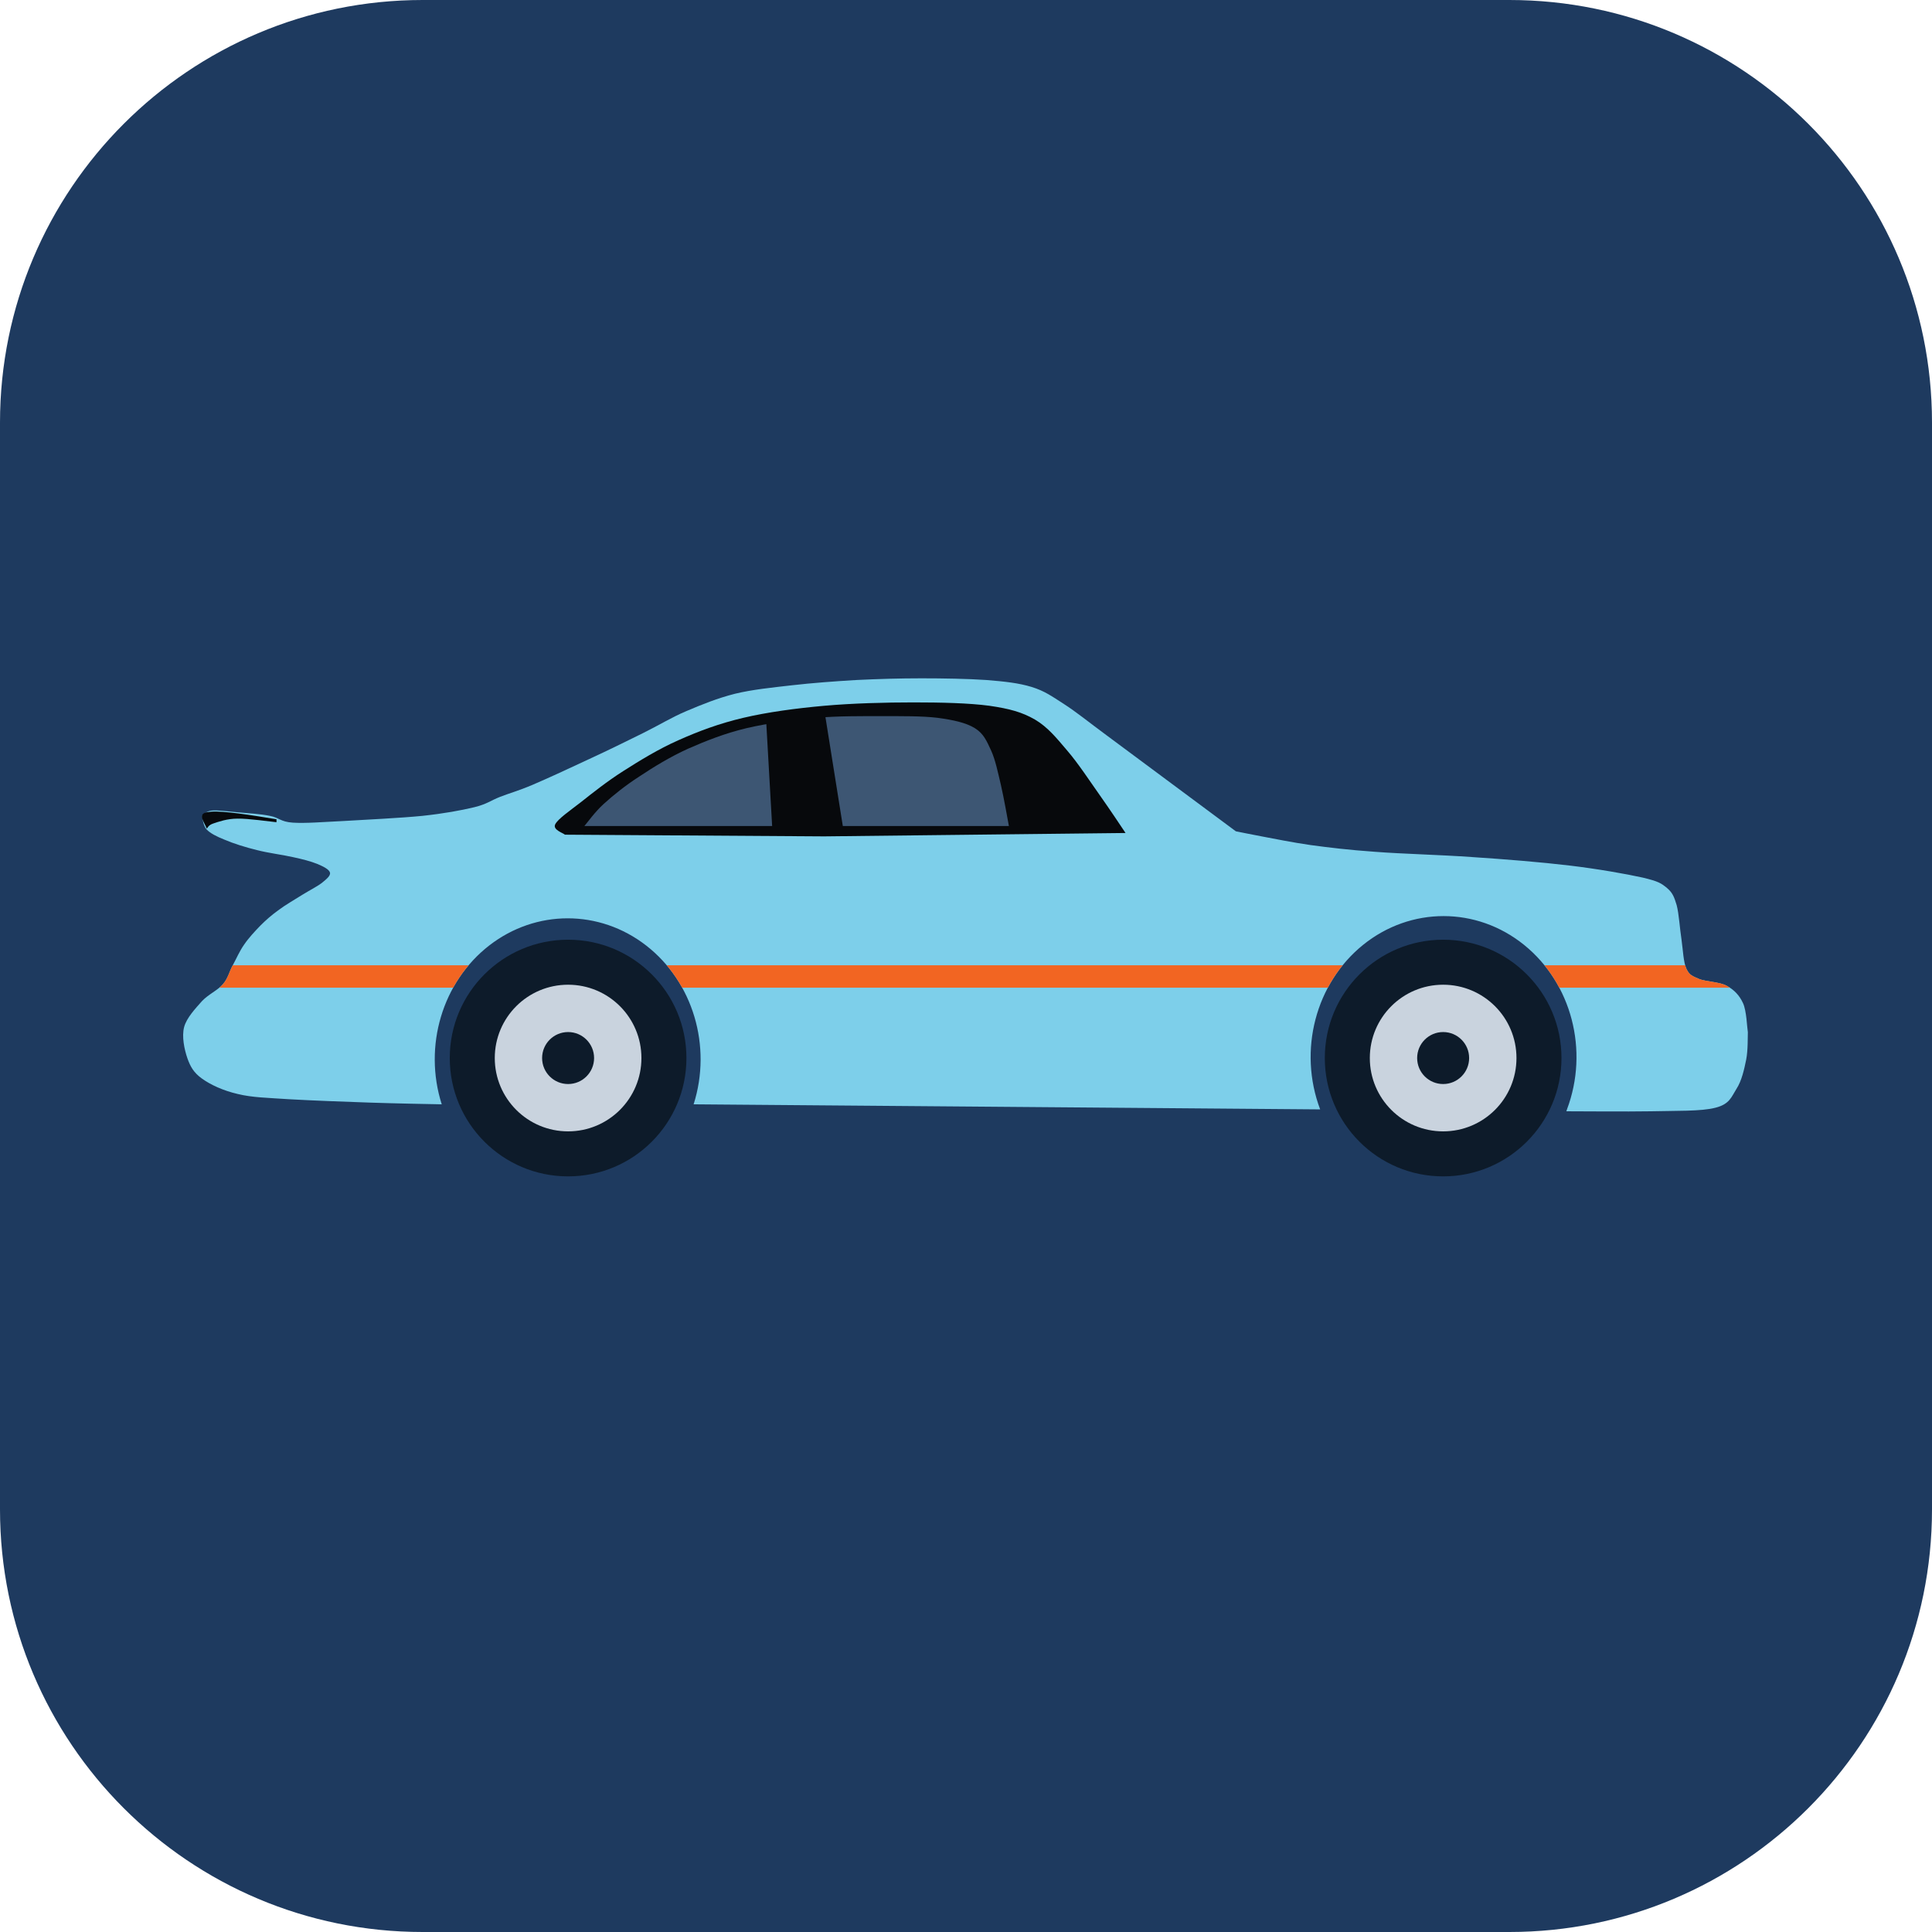
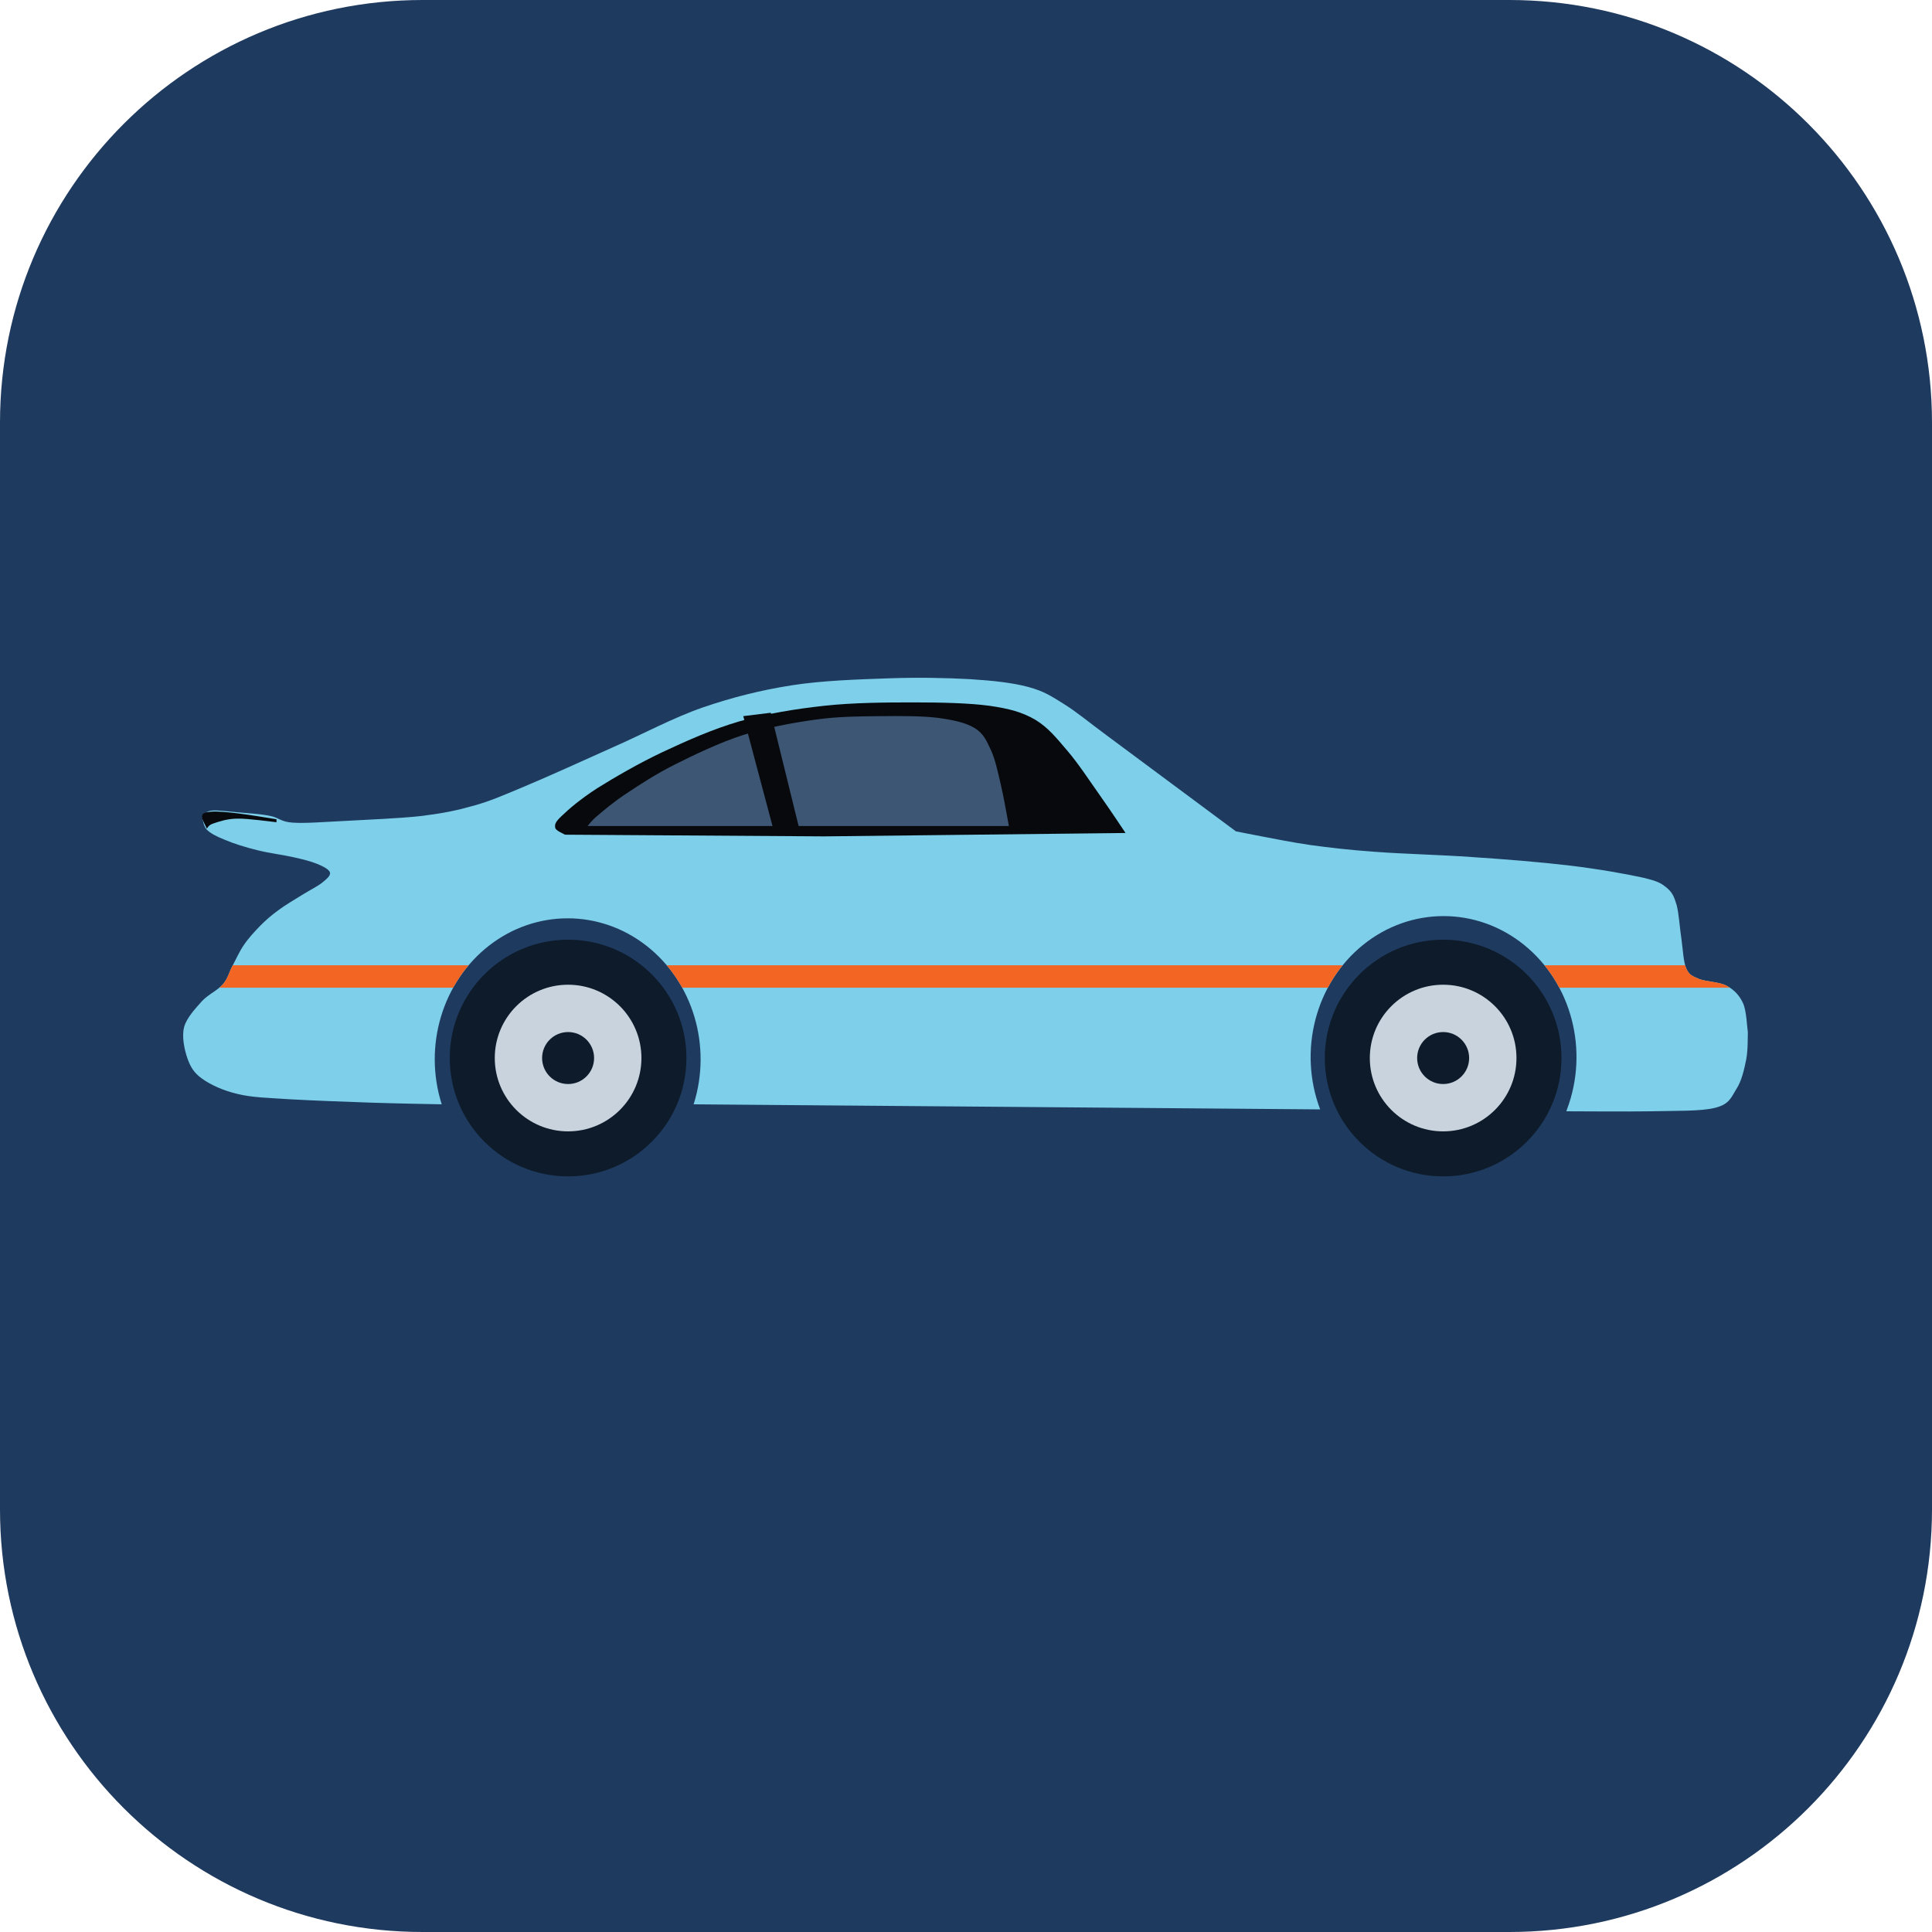
<svg xmlns="http://www.w3.org/2000/svg" viewBox="0 0 64 64">
  <style>.logo-body{fill:#7DCFEA}.logo-stripe{fill:#F26522}.logo-trim{fill:#07090C}.logo-glass{fill:#3D5673}.logo-wheel{fill:#0D1B2A}.logo-rim{fill:#C9D3DE}.logo-hub{fill:#0D1B2A}</style>
  <rect width="64" height="64" rx="14" fill="#1E3A5F" />
  <g transform="translate(4 21) scale(0.7)">
    <defs>
      <clipPath id="logo-body-clip">
-         <path d="M77 18.85C76.96 18.62 76.94 17.83 76.77 17.47C76.6 17.1 76.35 16.84 76 16.65C75.66 16.46 75.02 16.46 74.7 16.33C74.38 16.19 74.23 16.15 74.09 15.84C73.95 15.53 73.93 14.96 73.86 14.46C73.78 13.96 73.74 13.24 73.63 12.83C73.51 12.43 73.43 12.24 73.17 12.02C72.9 11.8 72.78 11.71 72.02 11.53C71.25 11.36 69.91 11.12 68.56 10.96C67.22 10.8 65.5 10.66 63.96 10.56C62.43 10.45 60.64 10.41 59.36 10.31C58.08 10.22 57.19 10.11 56.3 9.99C55.4 9.86 54.58 9.69 53.99 9.58C53.41 9.47 52.97 9.38 52.77 9.34C52.26 8.96 50.72 7.82 49.7 7.06C48.68 6.3 47.48 5.41 46.63 4.78C45.79 4.16 45.23 3.7 44.64 3.32C44.05 2.94 43.72 2.7 43.11 2.51C42.49 2.32 41.83 2.25 40.96 2.18C40.09 2.12 38.91 2.1 37.89 2.1C36.87 2.1 35.85 2.13 34.82 2.18C33.8 2.24 32.72 2.32 31.76 2.43C30.8 2.54 29.9 2.63 29.07 2.83C28.24 3.04 27.5 3.34 26.77 3.65C26.04 3.96 25.47 4.32 24.7 4.7C23.93 5.08 23.04 5.52 22.17 5.92C21.3 6.33 20.19 6.84 19.49 7.14C18.78 7.44 18.41 7.53 17.95 7.71C17.49 7.89 17.34 8.05 16.73 8.2C16.11 8.35 15.29 8.5 14.27 8.61C13.25 8.71 11.61 8.79 10.59 8.85C9.57 8.9 8.73 8.97 8.14 8.93C7.55 8.89 7.5 8.69 7.06 8.61C6.63 8.52 5.99 8.48 5.53 8.44C5.07 8.4 4.58 8.33 4.3 8.36C4.02 8.39 3.92 8.56 3.84 8.61C3.88 8.71 3.89 9.07 4.07 9.26C4.25 9.44 4.52 9.58 4.92 9.74C5.31 9.91 5.91 10.1 6.45 10.23C6.99 10.37 7.66 10.45 8.14 10.56C8.61 10.66 8.99 10.76 9.29 10.88C9.58 11 9.86 11.14 9.9 11.29C9.94 11.44 9.74 11.6 9.52 11.78C9.3 11.95 8.94 12.13 8.6 12.34C8.25 12.56 7.78 12.83 7.45 13.08C7.12 13.32 6.87 13.54 6.6 13.81C6.34 14.08 6.05 14.39 5.84 14.7C5.62 15.01 5.47 15.37 5.3 15.68C5.13 15.99 5.08 16.29 4.84 16.57C4.6 16.86 4.15 17.05 3.84 17.38C3.54 17.72 3.12 18.16 3 18.6C2.88 19.05 3.01 19.66 3.15 20.07C3.29 20.47 3.45 20.76 3.84 21.04C4.24 21.33 4.84 21.61 5.53 21.77C6.22 21.94 6.94 21.95 7.98 22.02C9.03 22.08 10.62 22.14 11.82 22.18C13.02 22.22 14.63 22.25 15.19 22.26A6.29 6.67 0 1 1 27.11 22.26L56.76 22.5A6.29 6.67 0 1 1 68.44 22.5L68.41 22.59C69.08 22.59 71.22 22.61 72.4 22.59C73.57 22.56 74.79 22.6 75.47 22.42C76.14 22.25 76.22 21.91 76.46 21.53C76.71 21.15 76.83 20.59 76.92 20.15C77.01 19.7 76.99 19.06 77 18.85Z" />
+         <path d="M77 18.85C76.96 18.62 76.94 17.83 76.77 17.47C76.6 17.1 76.35 16.84 76 16.65C75.66 16.46 75.02 16.46 74.7 16.33C74.38 16.19 74.23 16.15 74.09 15.84C73.95 15.53 73.93 14.96 73.86 14.46C73.78 13.96 73.74 13.24 73.63 12.83C73.51 12.43 73.43 12.24 73.17 12.02C72.9 11.8 72.78 11.71 72.02 11.53C71.25 11.36 69.91 11.12 68.56 10.96C67.22 10.8 65.5 10.66 63.96 10.56C62.43 10.45 60.64 10.41 59.36 10.31C58.08 10.22 57.19 10.11 56.3 9.99C55.4 9.86 54.58 9.69 53.99 9.58C53.41 9.47 52.97 9.38 52.77 9.34C52.26 8.96 50.72 7.82 49.7 7.06C48.68 6.3 47.48 5.41 46.63 4.78C45.79 4.16 45.25 3.7 44.64 3.32C44.03 2.94 43.69 2.71 42.95 2.51C42.21 2.31 41.29 2.21 40.19 2.14C39.09 2.08 37.76 2.05 36.36 2.1C34.95 2.15 33.23 2.2 31.76 2.43C30.29 2.66 28.94 3 27.54 3.48C26.13 3.97 24.73 4.73 23.32 5.35C21.92 5.98 20.2 6.76 19.1 7.22C18 7.68 17.53 7.89 16.73 8.12C15.92 8.35 15.29 8.48 14.27 8.61C13.25 8.73 11.61 8.79 10.59 8.85C9.57 8.9 8.73 8.97 8.14 8.93C7.55 8.89 7.5 8.69 7.06 8.61C6.63 8.52 5.99 8.48 5.53 8.44C5.07 8.4 4.58 8.33 4.3 8.36C4.02 8.39 3.92 8.56 3.84 8.61C3.88 8.71 3.89 9.07 4.07 9.26C4.25 9.44 4.52 9.58 4.92 9.74C5.31 9.91 5.91 10.1 6.45 10.23C6.99 10.37 7.66 10.45 8.14 10.56C8.61 10.66 8.99 10.76 9.29 10.88C9.58 11 9.86 11.14 9.9 11.29C9.94 11.44 9.74 11.6 9.52 11.78C9.3 11.95 8.94 12.13 8.6 12.34C8.25 12.56 7.78 12.83 7.45 13.08C7.12 13.32 6.87 13.54 6.6 13.81C6.34 14.08 6.05 14.39 5.84 14.7C5.62 15.01 5.47 15.37 5.3 15.68C5.13 15.99 5.08 16.29 4.84 16.57C4.6 16.86 4.15 17.05 3.84 17.38C3.54 17.72 3.12 18.16 3 18.6C2.88 19.05 3.01 19.66 3.15 20.07C3.29 20.47 3.45 20.76 3.84 21.04C4.24 21.33 4.84 21.61 5.53 21.77C6.22 21.94 6.94 21.95 7.98 22.02C9.03 22.08 10.62 22.14 11.82 22.18C13.02 22.22 14.63 22.25 15.19 22.26A6.29 6.67 0 1 1 27.11 22.26L56.76 22.5A6.29 6.67 0 1 1 68.44 22.5L68.41 22.59C69.08 22.59 71.22 22.61 72.4 22.59C73.57 22.56 74.79 22.6 75.47 22.42C76.14 22.25 76.22 21.91 76.46 21.53C76.71 21.15 76.83 20.59 76.92 20.15C77.01 19.7 76.99 19.06 77 18.85Z" />
      </clipPath>
    </defs>
-     <path class="logo-body" d="M77 18.85C76.96 18.62 76.94 17.83 76.77 17.47C76.6 17.1 76.35 16.84 76 16.65C75.66 16.46 75.02 16.46 74.7 16.33C74.38 16.19 74.23 16.15 74.09 15.84C73.95 15.53 73.93 14.96 73.86 14.46C73.78 13.96 73.74 13.24 73.63 12.83C73.51 12.43 73.43 12.24 73.17 12.02C72.9 11.8 72.78 11.71 72.02 11.53C71.25 11.36 69.91 11.12 68.56 10.96C67.22 10.8 65.5 10.66 63.96 10.56C62.43 10.45 60.64 10.41 59.36 10.31C58.08 10.22 57.19 10.11 56.3 9.99C55.4 9.86 54.58 9.69 53.99 9.58C53.41 9.47 52.97 9.38 52.77 9.34C52.26 8.96 50.72 7.82 49.7 7.06C48.68 6.3 47.48 5.41 46.63 4.78C45.79 4.16 45.23 3.7 44.64 3.32C44.05 2.94 43.72 2.7 43.11 2.51C42.49 2.32 41.83 2.25 40.96 2.18C40.09 2.12 38.91 2.1 37.89 2.1C36.87 2.1 35.85 2.13 34.82 2.18C33.8 2.24 32.72 2.32 31.76 2.43C30.8 2.54 29.9 2.63 29.07 2.83C28.24 3.04 27.5 3.34 26.77 3.65C26.04 3.96 25.47 4.32 24.7 4.7C23.93 5.08 23.04 5.52 22.17 5.92C21.3 6.33 20.19 6.84 19.49 7.14C18.78 7.44 18.41 7.53 17.95 7.71C17.49 7.89 17.34 8.05 16.73 8.2C16.11 8.35 15.29 8.5 14.27 8.61C13.25 8.71 11.61 8.79 10.59 8.85C9.57 8.9 8.73 8.97 8.14 8.93C7.55 8.89 7.5 8.69 7.06 8.61C6.63 8.52 5.99 8.48 5.53 8.44C5.07 8.4 4.58 8.33 4.3 8.36C4.02 8.39 3.92 8.56 3.84 8.61C3.88 8.71 3.89 9.07 4.07 9.26C4.25 9.44 4.52 9.58 4.92 9.74C5.31 9.91 5.91 10.1 6.45 10.23C6.99 10.37 7.66 10.45 8.14 10.56C8.61 10.66 8.99 10.76 9.29 10.88C9.58 11 9.86 11.14 9.9 11.29C9.94 11.44 9.74 11.6 9.52 11.78C9.3 11.95 8.94 12.13 8.6 12.34C8.25 12.56 7.78 12.83 7.45 13.08C7.12 13.32 6.87 13.54 6.6 13.81C6.34 14.08 6.05 14.39 5.84 14.7C5.62 15.01 5.47 15.37 5.3 15.68C5.13 15.99 5.08 16.29 4.84 16.57C4.6 16.86 4.15 17.05 3.84 17.38C3.54 17.72 3.12 18.16 3 18.6C2.88 19.05 3.01 19.66 3.15 20.07C3.29 20.47 3.45 20.76 3.84 21.04C4.24 21.33 4.84 21.61 5.53 21.77C6.22 21.94 6.94 21.95 7.98 22.02C9.03 22.08 10.62 22.14 11.82 22.18C13.02 22.22 14.63 22.25 15.19 22.26A6.29 6.67 0 1 1 27.11 22.26L56.76 22.5A6.29 6.67 0 1 1 68.44 22.5L68.41 22.59C69.08 22.59 71.22 22.61 72.4 22.59C73.57 22.56 74.79 22.6 75.47 22.42C76.14 22.25 76.22 21.91 76.46 21.53C76.71 21.15 76.83 20.59 76.92 20.15C77.01 19.7 76.99 19.06 77 18.85Z" />
+     <path class="logo-body" d="M77 18.85C76.96 18.62 76.94 17.83 76.77 17.47C76.6 17.1 76.35 16.84 76 16.65C75.66 16.46 75.02 16.46 74.7 16.33C74.38 16.19 74.23 16.15 74.09 15.84C73.95 15.53 73.93 14.96 73.86 14.46C73.78 13.96 73.74 13.24 73.63 12.83C73.51 12.43 73.43 12.24 73.17 12.02C72.9 11.8 72.78 11.71 72.02 11.53C71.25 11.36 69.91 11.12 68.56 10.96C67.22 10.8 65.5 10.66 63.96 10.56C62.43 10.45 60.64 10.41 59.36 10.31C58.08 10.22 57.19 10.11 56.3 9.99C55.4 9.86 54.58 9.69 53.99 9.58C53.41 9.47 52.97 9.38 52.77 9.34C52.26 8.96 50.72 7.82 49.7 7.06C48.68 6.3 47.48 5.41 46.63 4.78C45.79 4.16 45.25 3.7 44.64 3.32C44.03 2.94 43.69 2.71 42.95 2.51C42.21 2.31 41.29 2.21 40.19 2.14C39.09 2.08 37.76 2.05 36.36 2.1C34.95 2.15 33.23 2.2 31.76 2.43C30.29 2.66 28.94 3 27.54 3.48C26.13 3.97 24.73 4.73 23.32 5.35C21.92 5.98 20.2 6.76 19.1 7.22C18 7.68 17.53 7.89 16.73 8.12C15.92 8.35 15.29 8.48 14.27 8.61C13.25 8.73 11.61 8.79 10.59 8.85C9.57 8.9 8.73 8.97 8.14 8.93C7.55 8.89 7.5 8.69 7.06 8.61C6.63 8.52 5.99 8.48 5.53 8.44C5.07 8.4 4.58 8.33 4.3 8.36C4.02 8.39 3.92 8.56 3.84 8.61C3.88 8.71 3.89 9.07 4.07 9.26C4.25 9.44 4.52 9.58 4.92 9.74C5.31 9.91 5.91 10.1 6.45 10.23C6.99 10.37 7.66 10.45 8.14 10.56C8.61 10.66 8.99 10.76 9.29 10.88C9.58 11 9.86 11.14 9.9 11.29C9.94 11.44 9.74 11.6 9.52 11.78C9.3 11.95 8.94 12.13 8.6 12.34C8.25 12.56 7.78 12.83 7.45 13.08C7.12 13.32 6.87 13.54 6.6 13.81C6.34 14.08 6.05 14.39 5.84 14.7C5.62 15.01 5.47 15.37 5.3 15.68C5.13 15.99 5.08 16.29 4.84 16.57C4.6 16.86 4.15 17.05 3.84 17.38C3.54 17.72 3.12 18.16 3 18.6C2.88 19.05 3.01 19.66 3.15 20.07C3.29 20.47 3.45 20.76 3.84 21.04C4.24 21.33 4.84 21.61 5.53 21.77C6.22 21.94 6.94 21.95 7.98 22.02C9.03 22.08 10.62 22.14 11.82 22.18C13.02 22.22 14.63 22.25 15.19 22.26A6.29 6.67 0 1 1 27.11 22.26L56.76 22.5A6.29 6.67 0 1 1 68.44 22.5L68.41 22.59C69.08 22.59 71.22 22.61 72.4 22.59C73.57 22.56 74.79 22.6 75.47 22.42C76.14 22.25 76.22 21.91 76.46 21.53C76.71 21.15 76.83 20.59 76.92 20.15C77.01 19.7 76.99 19.06 77 18.85Z" />
    <path class="logo-stripe" clip-path="url(#logo-body-clip)" d="M0 15.68h80v1.06H0z" />
-     <path class="logo-trim" d="M47.55 9.42C47.35 9.12 46.79 8.28 46.33 7.63C45.87 6.98 45.3 6.11 44.79 5.52C44.28 4.92 43.87 4.41 43.26 4.05C42.65 3.7 42.07 3.54 41.11 3.4C40.15 3.27 38.81 3.24 37.51 3.24C36.2 3.24 34.63 3.28 33.29 3.4C31.95 3.52 30.61 3.7 29.46 3.97C28.31 4.24 27.33 4.61 26.39 5.03C25.44 5.45 24.55 6 23.78 6.49C23.01 6.98 22.32 7.53 21.79 7.95C21.25 8.37 20.69 8.75 20.56 9.01C20.43 9.27 20.94 9.42 21.02 9.5L33.29 9.58Z" />
-     <path class="logo-glass" d="M42.03 9.09C41.97 8.77 41.79 7.74 41.65 7.14C41.51 6.55 41.39 5.96 41.19 5.52C40.98 5.07 40.84 4.72 40.42 4.46C40 4.2 39.4 4.07 38.66 3.97C37.92 3.88 36.93 3.89 35.97 3.89C35.02 3.89 33.97 3.88 32.91 3.97C31.85 4.07 30.62 4.22 29.61 4.46C28.6 4.7 27.69 5.06 26.85 5.43C26.01 5.81 25.21 6.3 24.55 6.74C23.88 7.17 23.3 7.64 22.86 8.04C22.43 8.43 22.09 8.92 21.94 9.09Z" />
-     <path class="logo-trim" d="M33.29 3.57L30.53 3.89L30.84 9.34L34.21 9.34ZM7.37 8.77C7.06 8.72 6.04 8.55 5.53 8.49C5.02 8.43 4.58 8.39 4.3 8.41C4.02 8.43 3.88 8.47 3.84 8.61C3.81 8.74 4.04 9.11 4.07 9.21C4.12 9.17 4.14 9.05 4.38 8.97C4.62 8.89 5.03 8.74 5.53 8.74C6.03 8.73 7.06 8.88 7.37 8.91Z" />
+     <path class="logo-trim" d="M47.55 9.42C47.35 9.12 46.79 8.28 46.33 7.63C45.87 6.98 45.3 6.11 44.79 5.52C44.28 4.92 43.87 4.41 43.26 4.05C42.65 3.7 42.07 3.54 41.11 3.4C40.15 3.27 38.81 3.24 37.51 3.24C36.2 3.24 34.66 3.25 33.29 3.4C31.92 3.55 30.58 3.77 29.3 4.13C28.02 4.5 26.75 5.07 25.62 5.6C24.5 6.13 23.35 6.8 22.55 7.3C21.76 7.81 21.2 8.29 20.87 8.61C20.54 8.92 20.54 9.02 20.56 9.17C20.59 9.32 20.94 9.44 21.02 9.5L33.29 9.58Z" />
+     <path class="logo-glass" d="M42.03 9.09C41.97 8.77 41.79 7.74 41.65 7.14C41.51 6.55 41.39 5.96 41.19 5.52C40.98 5.07 40.84 4.72 40.42 4.46C40 4.2 39.4 4.07 38.66 3.97C37.92 3.88 36.93 3.88 35.97 3.89C35.02 3.9 33.99 3.9 32.91 4.05C31.82 4.2 30.57 4.43 29.46 4.78C28.34 5.14 27.16 5.71 26.24 6.17C25.32 6.63 24.55 7.14 23.93 7.55C23.32 7.95 22.86 8.35 22.55 8.61C22.25 8.86 22.17 9.01 22.09 9.09Z" />
+     <path class="logo-trim" d="M30.76 3.73L29.46 3.89L30.91 9.34L32.14 9.34ZM7.37 8.77C7.06 8.72 6.04 8.55 5.53 8.49C5.02 8.43 4.58 8.39 4.3 8.41C4.02 8.43 3.88 8.47 3.84 8.61C3.81 8.74 4.04 9.11 4.07 9.21C4.12 9.17 4.14 9.05 4.38 8.97C4.62 8.89 5.03 8.74 5.53 8.74C6.03 8.73 7.06 8.88 7.37 8.91Z" />
    <circle class="logo-wheel" cx="62.58" cy="20.07" r="5.6" />
    <circle class="logo-rim" cx="62.58" cy="20.07" r="3.47" />
    <circle class="logo-hub" cx="62.58" cy="20.07" r="1.23" />
    <circle class="logo-wheel" cx="21.17" cy="20.07" r="5.6" />
    <circle class="logo-rim" cx="21.17" cy="20.07" r="3.47" />
    <circle class="logo-hub" cx="21.17" cy="20.07" r="1.23" />
  </g>
</svg>
